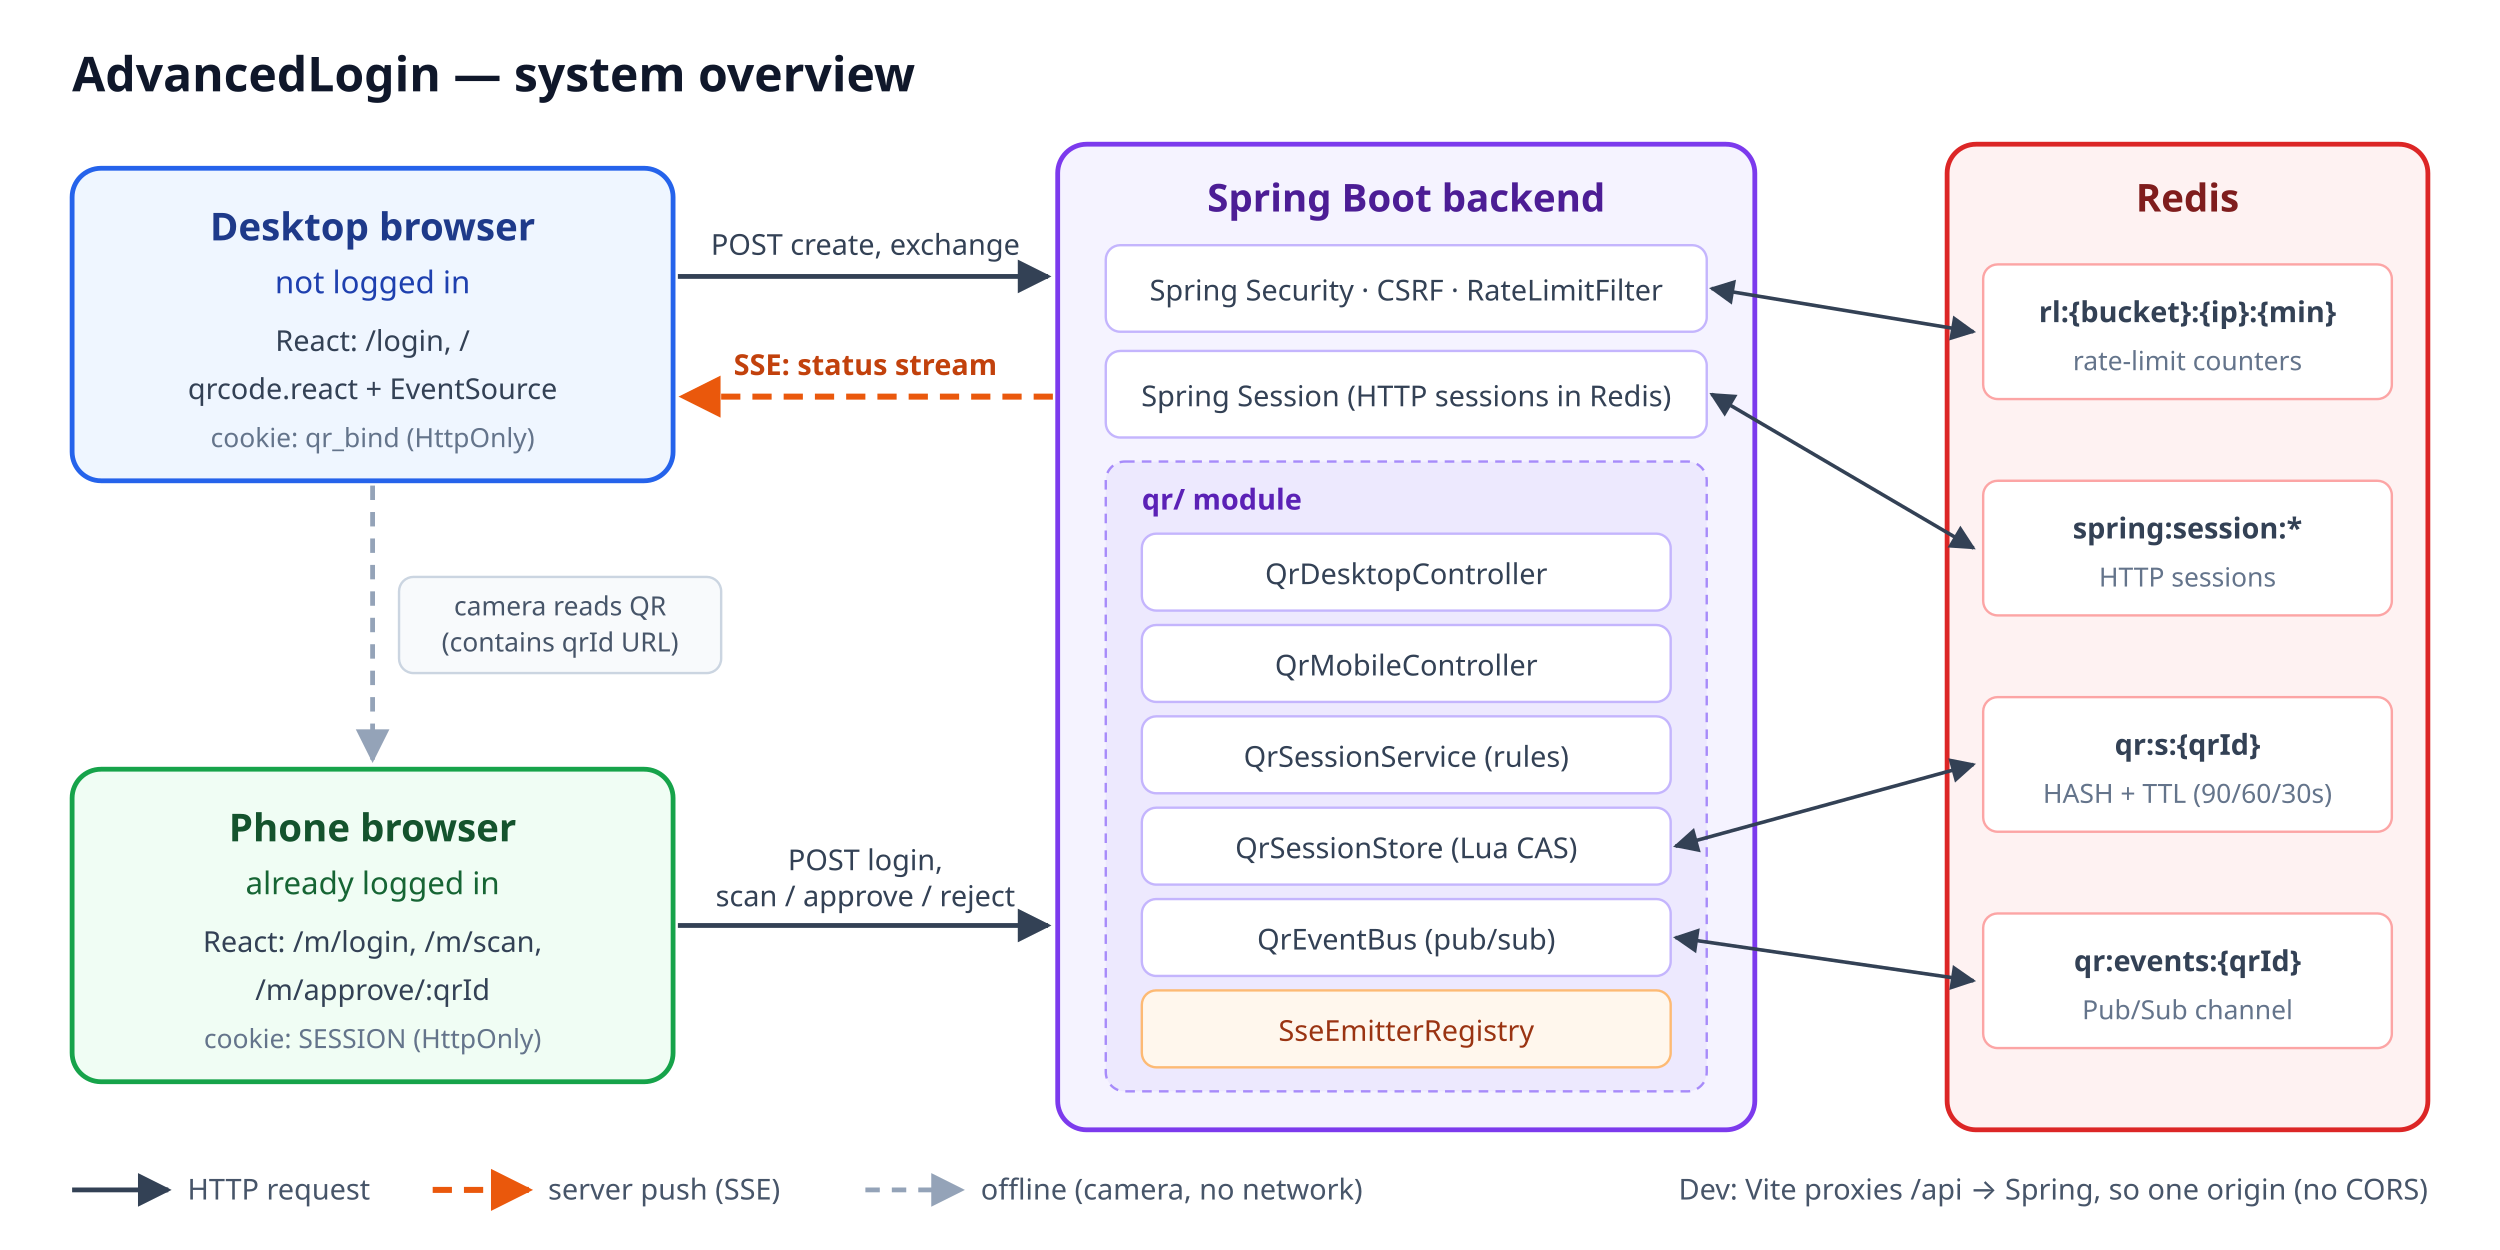
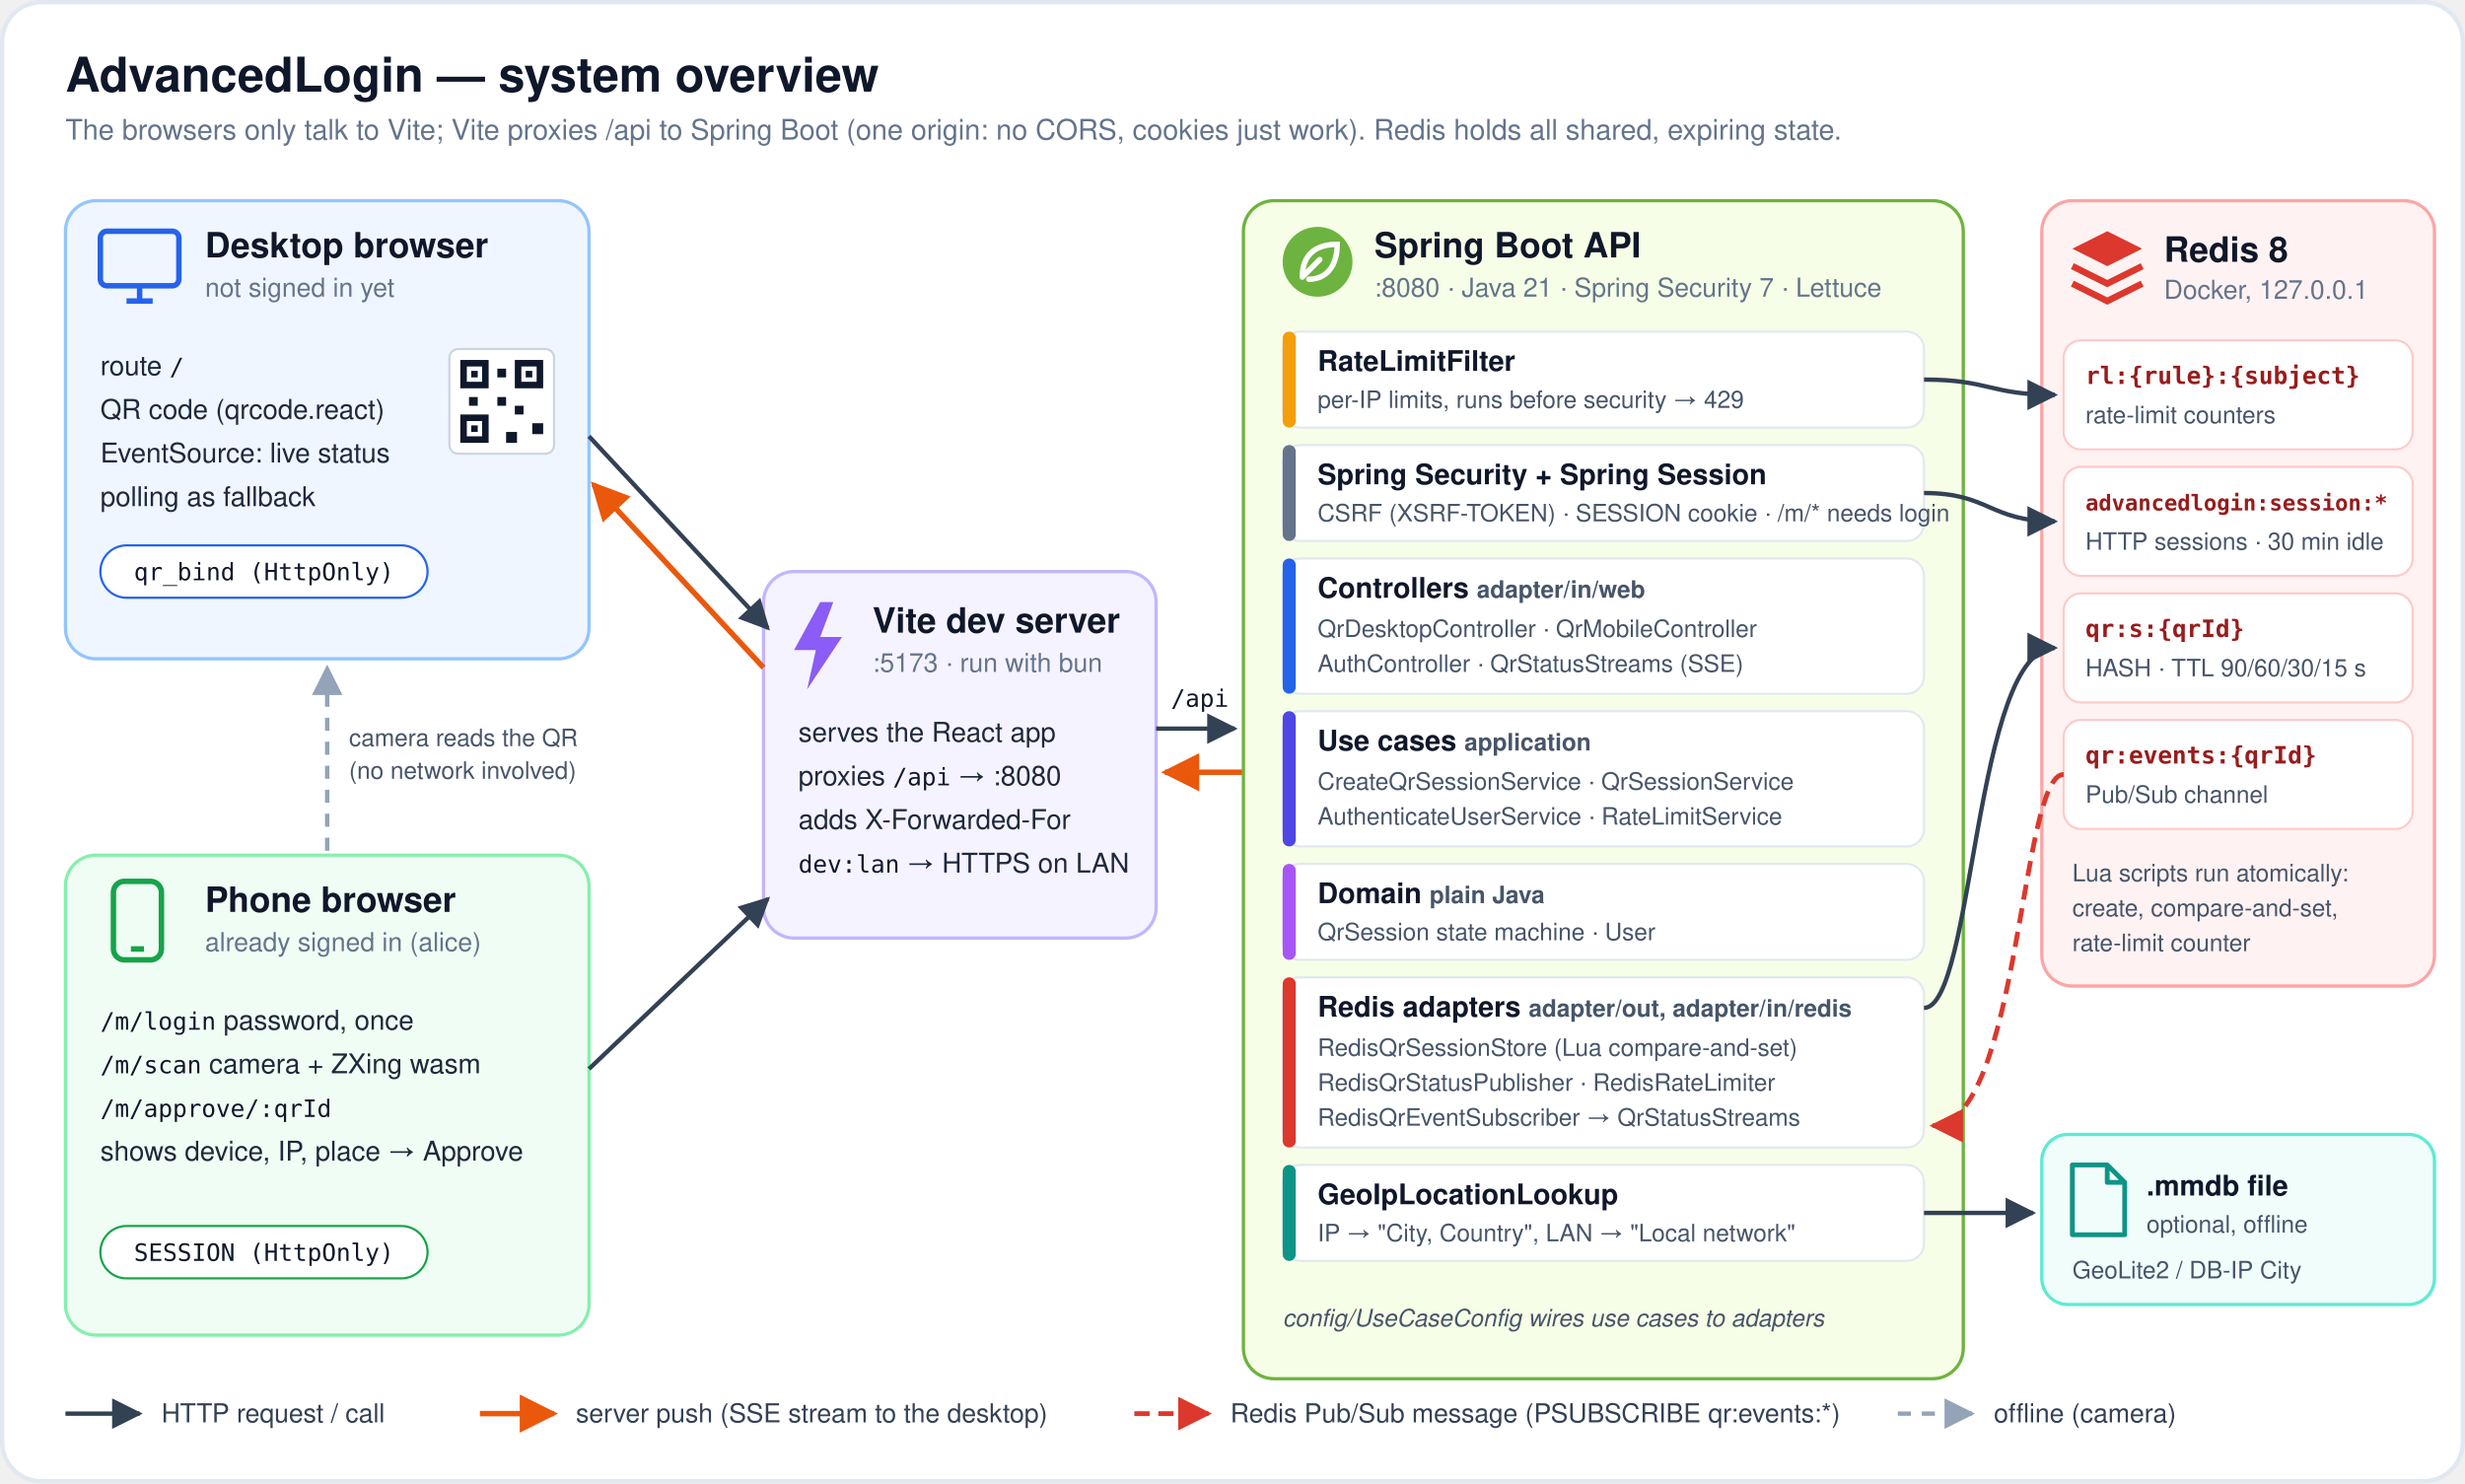
- <svg xmlns="http://www.w3.org/2000/svg" viewBox="0 0 1040 520" font-family="Segoe UI, system-ui, -apple-system, sans-serif">
+ <svg xmlns="http://www.w3.org/2000/svg" viewBox="0 0 1130 680" width="1130" height="680" font-family="Segoe UI, Helvetica, Arial, sans-serif">
  <defs>
-     <marker id="a-dark" viewBox="0 0 10 10" refX="9" refY="5" markerWidth="7" markerHeight="7" orient="auto-start-reverse">
+     <marker id="ad" viewBox="0 0 10 10" refX="9" refY="5" markerWidth="7" markerHeight="7" orient="auto">
      <path d="M0,0 L10,5 L0,10 z" fill="#334155" />
    </marker>
-     <marker id="a-sse" viewBox="0 0 10 10" refX="9" refY="5" markerWidth="7" markerHeight="7" orient="auto-start-reverse">
+     <marker id="ao" viewBox="0 0 10 10" refX="9" refY="5" markerWidth="7" markerHeight="7" orient="auto">
      <path d="M0,0 L10,5 L0,10 z" fill="#ea580c" />
    </marker>
-     <marker id="a-gray" viewBox="0 0 10 10" refX="9" refY="5" markerWidth="7" markerHeight="7" orient="auto-start-reverse">
+     <marker id="ar" viewBox="0 0 10 10" refX="9" refY="5" markerWidth="7" markerHeight="7" orient="auto">
+       <path d="M0,0 L10,5 L0,10 z" fill="#dc382d" />
+     </marker>
+     <marker id="ag" viewBox="0 0 10 10" refX="9" refY="5" markerWidth="7" markerHeight="7" orient="auto">
      <path d="M0,0 L10,5 L0,10 z" fill="#94a3b8" />
    </marker>
  </defs>
-   <rect width="1040" height="520" fill="#ffffff" />
-   <text x="30" y="38" font-size="20" font-weight="700" fill="#0f172a">AdvancedLogin — system overview</text>
-   <rect x="30" y="70" width="250" height="130" rx="12" fill="#eff6ff" stroke="#2563eb" stroke-width="2" />
-   <text x="155" y="100" text-anchor="middle" font-size="16" font-weight="700" fill="#1e3a8a">Desktop browser</text>
-   <text x="155" y="122" text-anchor="middle" font-size="13" fill="#1e40af">not logged in</text>
-   <text x="155" y="146" text-anchor="middle" font-size="12" fill="#334155">React: /login, /</text>
-   <text x="155" y="166" text-anchor="middle" font-size="12" fill="#334155">qrcode.react + EventSource</text>
-   <text x="155" y="186" text-anchor="middle" font-size="11" fill="#64748b">cookie: qr_bind (HttpOnly)</text>
-   <rect x="30" y="320" width="250" height="130" rx="12" fill="#f0fdf4" stroke="#16a34a" stroke-width="2" />
-   <text x="155" y="350" text-anchor="middle" font-size="16" font-weight="700" fill="#14532d">Phone browser</text>
-   <text x="155" y="372" text-anchor="middle" font-size="13" fill="#166534">already logged in</text>
-   <text x="155" y="396" text-anchor="middle" font-size="12" fill="#334155">React: /m/login, /m/scan,</text>
-   <text x="155" y="416" text-anchor="middle" font-size="12" fill="#334155">/m/approve/:qrId</text>
-   <text x="155" y="436" text-anchor="middle" font-size="11" fill="#64748b">cookie: SESSION (HttpOnly)</text>
-   <line x1="155" y1="202" x2="155" y2="316" stroke="#94a3b8" stroke-width="2" stroke-dasharray="6 5" marker-end="url(#a-gray)" />
-   <rect x="166" y="240" width="134" height="40" rx="6" fill="#f8fafc" stroke="#cbd5e1" />
-   <text x="233" y="256" text-anchor="middle" font-size="11" fill="#475569">camera reads QR</text>
-   <text x="233" y="271" text-anchor="middle" font-size="11" fill="#475569">(contains qrId URL)</text>
-   <line x1="282" y1="115" x2="436" y2="115" stroke="#334155" stroke-width="2" marker-end="url(#a-dark)" />
-   <text x="360" y="106" text-anchor="middle" font-size="12" fill="#334155">POST create, exchange</text>
-   <line x1="438" y1="165" x2="284" y2="165" stroke="#ea580c" stroke-width="2.5" stroke-dasharray="8 5" marker-end="url(#a-sse)" />
-   <text x="360" y="156" text-anchor="middle" font-size="12" font-weight="600" fill="#c2410c">SSE: status stream</text>
-   <line x1="282" y1="385" x2="436" y2="385" stroke="#334155" stroke-width="2" marker-end="url(#a-dark)" />
-   <text x="360" y="362" text-anchor="middle" font-size="12" fill="#334155">POST login,</text>
-   <text x="360" y="377" text-anchor="middle" font-size="12" fill="#334155">scan / approve / reject</text>
-   <rect x="440" y="60" width="290" height="410" rx="12" fill="#f5f3ff" stroke="#7c3aed" stroke-width="2" />
-   <text x="585" y="88" text-anchor="middle" font-size="16" font-weight="700" fill="#4c1d95">Spring Boot backend</text>
-   <rect x="460" y="102" width="250" height="36" rx="6" fill="#ffffff" stroke="#c4b5fd" />
-   <text x="585" y="125" text-anchor="middle" font-size="12" fill="#334155">Spring Security · CSRF · RateLimitFilter</text>
-   <rect x="460" y="146" width="250" height="36" rx="6" fill="#ffffff" stroke="#c4b5fd" />
-   <text x="585" y="169" text-anchor="middle" font-size="12" fill="#334155">Spring Session (HTTP sessions in Redis)</text>
-   <rect x="460" y="192" width="250" height="262" rx="8" fill="#ede9fe" stroke="#a78bfa" stroke-dasharray="4 3" />
-   <text x="475" y="212" font-size="12" font-weight="700" fill="#5b21b6">qr/ module</text>
-   <rect x="475" y="222" width="220" height="32" rx="6" fill="#ffffff" stroke="#c4b5fd" />
-   <text x="585" y="243" text-anchor="middle" font-size="12" fill="#334155">QrDesktopController</text>
-   <rect x="475" y="260" width="220" height="32" rx="6" fill="#ffffff" stroke="#c4b5fd" />
-   <text x="585" y="281" text-anchor="middle" font-size="12" fill="#334155">QrMobileController</text>
-   <rect x="475" y="298" width="220" height="32" rx="6" fill="#ffffff" stroke="#c4b5fd" />
-   <text x="585" y="319" text-anchor="middle" font-size="12" fill="#334155">QrSessionService (rules)</text>
-   <rect x="475" y="336" width="220" height="32" rx="6" fill="#ffffff" stroke="#c4b5fd" />
-   <text x="585" y="357" text-anchor="middle" font-size="12" fill="#334155">QrSessionStore (Lua CAS)</text>
-   <rect x="475" y="374" width="220" height="32" rx="6" fill="#ffffff" stroke="#c4b5fd" />
-   <text x="585" y="395" text-anchor="middle" font-size="12" fill="#334155">QrEventBus (pub/sub)</text>
-   <rect x="475" y="412" width="220" height="32" rx="6" fill="#fff7ed" stroke="#fdba74" />
-   <text x="585" y="433" text-anchor="middle" font-size="12" fill="#9a3412">SseEmitterRegistry</text>
-   <rect x="810" y="60" width="200" height="410" rx="12" fill="#fef2f2" stroke="#dc2626" stroke-width="2" />
-   <text x="910" y="88" text-anchor="middle" font-size="16" font-weight="700" fill="#7f1d1d">Redis</text>
-   <rect x="825" y="110" width="170" height="56" rx="6" fill="#ffffff" stroke="#fca5a5" />
-   <text x="910" y="134" text-anchor="middle" font-size="12" font-weight="600" fill="#334155">rl:{bucket}:{ip}:{min}</text>
-   <text x="910" y="154" text-anchor="middle" font-size="11" fill="#64748b">rate-limit counters</text>
-   <rect x="825" y="200" width="170" height="56" rx="6" fill="#ffffff" stroke="#fca5a5" />
-   <text x="910" y="224" text-anchor="middle" font-size="12" font-weight="600" fill="#334155">spring:session:*</text>
-   <text x="910" y="244" text-anchor="middle" font-size="11" fill="#64748b">HTTP sessions</text>
-   <rect x="825" y="290" width="170" height="56" rx="6" fill="#ffffff" stroke="#fca5a5" />
-   <text x="910" y="314" text-anchor="middle" font-size="12" font-weight="600" fill="#334155">qr:s:{qrId}</text>
-   <text x="910" y="334" text-anchor="middle" font-size="11" fill="#64748b">HASH + TTL (90/60/30s)</text>
-   <rect x="825" y="380" width="170" height="56" rx="6" fill="#ffffff" stroke="#fca5a5" />
-   <text x="910" y="404" text-anchor="middle" font-size="12" font-weight="600" fill="#334155">qr:events:{qrId}</text>
-   <text x="910" y="424" text-anchor="middle" font-size="11" fill="#64748b">Pub/Sub channel</text>
-   <line x1="712" y1="120" x2="821" y2="138" stroke="#334155" stroke-width="1.5" marker-start="url(#a-dark)" marker-end="url(#a-dark)" />
-   <line x1="712" y1="164" x2="821" y2="228" stroke="#334155" stroke-width="1.5" marker-start="url(#a-dark)" marker-end="url(#a-dark)" />
-   <line x1="697" y1="352" x2="821" y2="318" stroke="#334155" stroke-width="1.5" marker-start="url(#a-dark)" marker-end="url(#a-dark)" />
-   <line x1="697" y1="390" x2="821" y2="408" stroke="#334155" stroke-width="1.5" marker-start="url(#a-dark)" marker-end="url(#a-dark)" />
-   <line x1="30" y1="495" x2="70" y2="495" stroke="#334155" stroke-width="2" marker-end="url(#a-dark)" />
-   <text x="78" y="499" font-size="12" fill="#475569">HTTP request</text>
-   <line x1="180" y1="495" x2="220" y2="495" stroke="#ea580c" stroke-width="2.5" stroke-dasharray="8 5" marker-end="url(#a-sse)" />
-   <text x="228" y="499" font-size="12" fill="#475569">server push (SSE)</text>
-   <line x1="360" y1="495" x2="400" y2="495" stroke="#94a3b8" stroke-width="2" stroke-dasharray="6 5" marker-end="url(#a-gray)" />
-   <text x="408" y="499" font-size="12" fill="#475569">offline (camera, no network)</text>
-   <text x="1010" y="499" text-anchor="end" font-size="12" fill="#475569">Dev: Vite proxies /api → Spring, so one origin (no CORS)</text>
+   <style>
+     .t { font-size: 16px; font-weight: 700; fill: #0f172a; }
+     .s { font-size: 12px; fill: #64748b; }
+     .b { font-size: 12.5px; fill: #1e293b; }
+     .h { font-size: 13px; font-weight: 700; fill: #0f172a; }
+     .x { font-size: 11px; fill: #475569; }
+     .m { font-family: Consolas, Menlo, monospace; font-size: 11px; fill: #0f172a; }
+     .mb { font-family: Consolas, Menlo, monospace; font-size: 11px; font-weight: 700; fill: #991b1b; }
+   </style>
+   <rect x="1" y="1" width="1128" height="678" rx="18" fill="#ffffff" stroke="#e2e8f0" stroke-width="2" />
+   <text x="30" y="42" font-size="22" font-weight="700" fill="#0f172a">AdvancedLogin — system overview</text>
+   <text x="30" y="64" font-size="13" fill="#64748b">The browsers only talk to Vite; Vite proxies /api to Spring Boot (one origin: no CORS, cookies just work). Redis holds all shared, expiring state.</text>
+   <rect x="30" y="92" width="240" height="210" rx="14" fill="#eff6ff" stroke="#93c5fd" stroke-width="1.5" />
+   <g transform="translate(46 106)" fill="none" stroke="#2563eb" stroke-width="2.5" stroke-linejoin="round">
+     <rect x="0" y="0" width="36" height="25" rx="3" />
+     <path d="M12 32 h12 M18 25 v7" />
+   </g>
+   <text x="94" y="118" class="t">Desktop browser</text>
+   <text x="94" y="136" class="s">not signed in yet</text>
+   <text x="46" y="172" class="b">route <tspan class="m">/</tspan>
+   </text>
+   <text x="46" y="192" class="b">QR code (qrcode.react)</text>
+   <text x="46" y="212" class="b">EventSource: live status</text>
+   <text x="46" y="232" class="b">polling as fallback</text>
+   <rect x="46" y="250" width="150" height="24" rx="12" fill="#ffffff" stroke="#2563eb" />
+   <text x="121" y="266" class="m" text-anchor="middle">qr_bind (HttpOnly)</text>
+   <g transform="translate(206 160)">
+     <rect width="48" height="48" rx="4" fill="#ffffff" stroke="#cbd5e1" />
+     <g fill="#0f172a">
+       <rect x="5" y="5" width="13" height="13" />
+       <rect x="30" y="5" width="13" height="13" />
+       <rect x="5" y="30" width="13" height="13" />
+       <rect x="22" y="9" width="4" height="4" />
+       <rect x="22" y="22" width="4" height="4" />
+       <rect x="30" y="26" width="4" height="4" />
+       <rect x="38" y="34" width="5" height="5" />
+       <rect x="26" y="38" width="5" height="5" />
+       <rect x="9" y="22" width="4" height="4" />
+     </g>
+     <g fill="#ffffff">
+       <rect x="8" y="8" width="7" height="7" />
+       <rect x="33" y="8" width="7" height="7" />
+       <rect x="8" y="33" width="7" height="7" />
+     </g>
+     <g fill="#0f172a">
+       <rect x="10" y="10" width="3" height="3" />
+       <rect x="35" y="10" width="3" height="3" />
+       <rect x="10" y="35" width="3" height="3" />
+     </g>
+   </g>
+   <rect x="30" y="392" width="240" height="220" rx="14" fill="#f0fdf4" stroke="#86efac" stroke-width="1.5" />
+   <g transform="translate(52 404)" fill="none" stroke="#16a34a" stroke-width="2.5">
+     <rect x="0" y="0" width="22" height="36" rx="5" />
+     <path d="M8 31 h6" />
+   </g>
+   <text x="94" y="418" class="t">Phone browser</text>
+   <text x="94" y="436" class="s">already signed in (alice)</text>
+   <text x="46" y="472" class="b">
+     <tspan class="m">/m/login</tspan>  password, once</text>
+   <text x="46" y="492" class="b">
+     <tspan class="m">/m/scan</tspan>  camera + ZXing wasm</text>
+   <text x="46" y="512" class="b">
+     <tspan class="m">/m/approve/:qrId</tspan>
+   </text>
+   <text x="46" y="532" class="b">shows device, IP, place → Approve</text>
+   <rect x="46" y="562" width="150" height="24" rx="12" fill="#ffffff" stroke="#16a34a" />
+   <text x="121" y="578" class="m" text-anchor="middle">SESSION (HttpOnly)</text>
+   <path d="M150 390 L150 306" stroke="#94a3b8" stroke-width="2" stroke-dasharray="6 5" fill="none" marker-end="url(#ag)" />
+   <text x="160" y="342" class="x">camera reads the QR</text>
+   <text x="160" y="357" class="x">(no network involved)</text>
+   <rect x="350" y="262" width="180" height="168" rx="14" fill="#f5f3ff" stroke="#c4b5fd" stroke-width="1.5" />
+   <path d="M376 276 l-12 22 h10 l-4 18 l16 -24 h-10 l6 -16 z" fill="#8b5cf6" />
+   <text x="400" y="290" class="t">Vite dev server</text>
+   <text x="400" y="308" class="s">:5173 · run with bun</text>
+   <text x="366" y="340" class="b">serves the React app</text>
+   <text x="366" y="360" class="b">proxies <tspan class="m">/api</tspan> → :8080</text>
+   <text x="366" y="380" class="b">adds X-Forwarded-For</text>
+   <text x="366" y="400" class="b">
+     <tspan class="m">dev:lan</tspan> → HTTPS on LAN</text>
+   <path d="M270 200 L352 288" stroke="#334155" stroke-width="2" fill="none" marker-end="url(#ad)" />
+   <path d="M350 306 L272 222" stroke="#ea580c" stroke-width="2.5" fill="none" marker-end="url(#ao)" />
+   <path d="M270 490 L352 412" stroke="#334155" stroke-width="2" fill="none" marker-end="url(#ad)" />
+   <path d="M530 334 L566 334" stroke="#334155" stroke-width="2" fill="none" marker-end="url(#ad)" />
+   <path d="M570 354 L534 354" stroke="#ea580c" stroke-width="2.5" fill="none" marker-end="url(#ao)" />
+   <text x="550" y="324" class="m" text-anchor="middle">/api</text>
+   <rect x="570" y="92" width="330" height="540" rx="14" fill="#f7fee7" stroke="#6db33f" stroke-width="1.5" />
+   <g transform="translate(588 104)">
+     <circle cx="16" cy="16" r="16" fill="#6db33f" />
+     <path d="M9 23 C9 12 16 8 25 8 C25 18 20 24 12 24 M9 23 L17 15" fill="none" stroke="#ffffff" stroke-width="2.5" stroke-linecap="round" />
+   </g>
+   <text x="630" y="118" class="t">Spring Boot API</text>
+   <text x="630" y="136" class="s">:8080 · Java 21 · Spring Security 7 · Lettuce</text>
+   <g>
+     <rect x="588" y="152" width="294" height="44" rx="8" fill="#ffffff" stroke="#e2e8f0" />
+     <rect x="588" y="152" width="6" height="44" rx="3" fill="#f59e0b" />
+     <text x="604" y="170" class="h">RateLimitFilter</text>
+     <text x="604" y="187" class="x">per-IP limits, runs before security → 429</text>
+     <rect x="588" y="204" width="294" height="44" rx="8" fill="#ffffff" stroke="#e2e8f0" />
+     <rect x="588" y="204" width="6" height="44" rx="3" fill="#64748b" />
+     <text x="604" y="222" class="h">Spring Security + Spring Session</text>
+     <text x="604" y="239" class="x">CSRF (XSRF-TOKEN) · SESSION cookie · /m/* needs login</text>
+     <rect x="588" y="256" width="294" height="62" rx="8" fill="#ffffff" stroke="#e2e8f0" />
+     <rect x="588" y="256" width="6" height="62" rx="3" fill="#2563eb" />
+     <text x="604" y="274" class="h">Controllers <tspan class="x">adapter/in/web</tspan>
+     </text>
+     <text x="604" y="292" class="x">QrDesktopController · QrMobileController</text>
+     <text x="604" y="308" class="x">AuthController · QrStatusStreams (SSE)</text>
+     <rect x="588" y="326" width="294" height="62" rx="8" fill="#ffffff" stroke="#e2e8f0" />
+     <rect x="588" y="326" width="6" height="62" rx="3" fill="#4f46e5" />
+     <text x="604" y="344" class="h">Use cases <tspan class="x">application</tspan>
+     </text>
+     <text x="604" y="362" class="x">CreateQrSessionService · QrSessionService</text>
+     <text x="604" y="378" class="x">AuthenticateUserService · RateLimitService</text>
+     <rect x="588" y="396" width="294" height="44" rx="8" fill="#ffffff" stroke="#e2e8f0" />
+     <rect x="588" y="396" width="6" height="44" rx="3" fill="#a855f7" />
+     <text x="604" y="414" class="h">Domain <tspan class="x">plain Java</tspan>
+     </text>
+     <text x="604" y="431" class="x">QrSession state machine · User</text>
+     <rect x="588" y="448" width="294" height="78" rx="8" fill="#ffffff" stroke="#e2e8f0" />
+     <rect x="588" y="448" width="6" height="78" rx="3" fill="#dc382d" />
+     <text x="604" y="466" class="h">Redis adapters <tspan class="x">adapter/out, adapter/in/redis</tspan>
+     </text>
+     <text x="604" y="484" class="x">RedisQrSessionStore (Lua compare-and-set)</text>
+     <text x="604" y="500" class="x">RedisQrStatusPublisher · RedisRateLimiter</text>
+     <text x="604" y="516" class="x">RedisQrEventSubscriber → QrStatusStreams</text>
+     <rect x="588" y="534" width="294" height="44" rx="8" fill="#ffffff" stroke="#e2e8f0" />
+     <rect x="588" y="534" width="6" height="44" rx="3" fill="#0d9488" />
+     <text x="604" y="552" class="h">GeoIpLocationLookup</text>
+     <text x="604" y="569" class="x">IP → "City, Country", LAN → "Local network"</text>
+   </g>
+   <text x="588" y="608" class="x" font-style="italic">config/UseCaseConfig wires use cases to adapters</text>
+   <rect x="936" y="92" width="180" height="360" rx="14" fill="#fef2f2" stroke="#fca5a5" stroke-width="1.5" />
+   <g transform="translate(950 106)">
+     <path d="M0 8 L16 0 L32 8 L16 16 z" fill="#dc382d" />
+     <path d="M0 16 L16 24 L32 16" fill="none" stroke="#dc382d" stroke-width="3" />
+     <path d="M0 24 L16 32 L32 24" fill="none" stroke="#dc382d" stroke-width="3" />
+   </g>
+   <text x="992" y="120" class="t">Redis 8</text>
+   <text x="992" y="137" class="s">Docker, 127.0.0.1</text>
+   <rect x="946" y="156" width="160" height="50" rx="8" fill="#ffffff" stroke="#fecaca" />
+   <text x="956" y="176" class="mb">rl:{rule}:{subject}</text>
+   <text x="956" y="194" class="x">rate-limit counters</text>
+   <rect x="946" y="214" width="160" height="50" rx="8" fill="#ffffff" stroke="#fecaca" />
+   <text x="956" y="234" class="mb" style="font-size:10px">advancedlogin:session:*</text>
+   <text x="956" y="252" class="x">HTTP sessions · 30 min idle</text>
+   <rect x="946" y="272" width="160" height="50" rx="8" fill="#ffffff" stroke="#fecaca" />
+   <text x="956" y="292" class="mb">qr:s:{qrId}</text>
+   <text x="956" y="310" class="x">HASH · TTL 90/60/30/15 s</text>
+   <rect x="946" y="330" width="160" height="50" rx="8" fill="#ffffff" stroke="#fecaca" />
+   <text x="956" y="350" class="mb">qr:events:{qrId}</text>
+   <text x="956" y="368" class="x">Pub/Sub channel</text>
+   <text x="950" y="404" class="x">Lua scripts run atomically:</text>
+   <text x="950" y="420" class="x">create, compare-and-set,</text>
+   <text x="950" y="436" class="x">rate-limit counter</text>
+   <path d="M882 174 C 912 174, 912 181, 942 181" stroke="#334155" stroke-width="2" fill="none" marker-end="url(#ad)" />
+   <path d="M882 226 C 912 226, 912 239, 942 239" stroke="#334155" stroke-width="2" fill="none" marker-end="url(#ad)" />
+   <path d="M882 462 C 905 462, 905 297, 942 297" stroke="#334155" stroke-width="2" fill="none" marker-end="url(#ad)" />
+   <path d="M946 355 C 926 355, 926 516, 886 516" stroke="#dc382d" stroke-width="2.2" stroke-dasharray="7 4" fill="none" marker-end="url(#ar)" />
+   <rect x="936" y="520" width="180" height="78" rx="12" fill="#f0fdfa" stroke="#5eead4" stroke-width="1.5" />
+   <g transform="translate(950 534)" fill="none" stroke="#0d9488" stroke-width="2.2" stroke-linejoin="round">
+     <path d="M0 0 h16 l8 8 v24 h-24 z M16 0 v8 h8" />
+   </g>
+   <text x="984" y="548" class="h">.mmdb file</text>
+   <text x="984" y="565" class="x">optional, offline</text>
+   <text x="950" y="586" class="x">GeoLite2 / DB-IP City</text>
+   <path d="M882 556 L932 556" stroke="#334155" stroke-width="2" fill="none" marker-end="url(#ad)" />
+   <g transform="translate(30 648)" font-size="12" fill="#334155">
+     <path d="M0 0 h34" stroke="#334155" stroke-width="2" marker-end="url(#ad)" />
+     <text x="44" y="4">HTTP request / call</text>
+     <path d="M190 0 h34" stroke="#ea580c" stroke-width="2.5" marker-end="url(#ao)" />
+     <text x="234" y="4">server push (SSE stream to the desktop)</text>
+     <path d="M490 0 h34" stroke="#dc382d" stroke-width="2.2" stroke-dasharray="7 4" marker-end="url(#ar)" />
+     <text x="534" y="4">Redis Pub/Sub message (PSUBSCRIBE qr:events:*)</text>
+     <path d="M840 0 h34" stroke="#94a3b8" stroke-width="2" stroke-dasharray="6 5" marker-end="url(#ag)" />
+     <text x="884" y="4">offline (camera)</text>
+   </g>
</svg>
